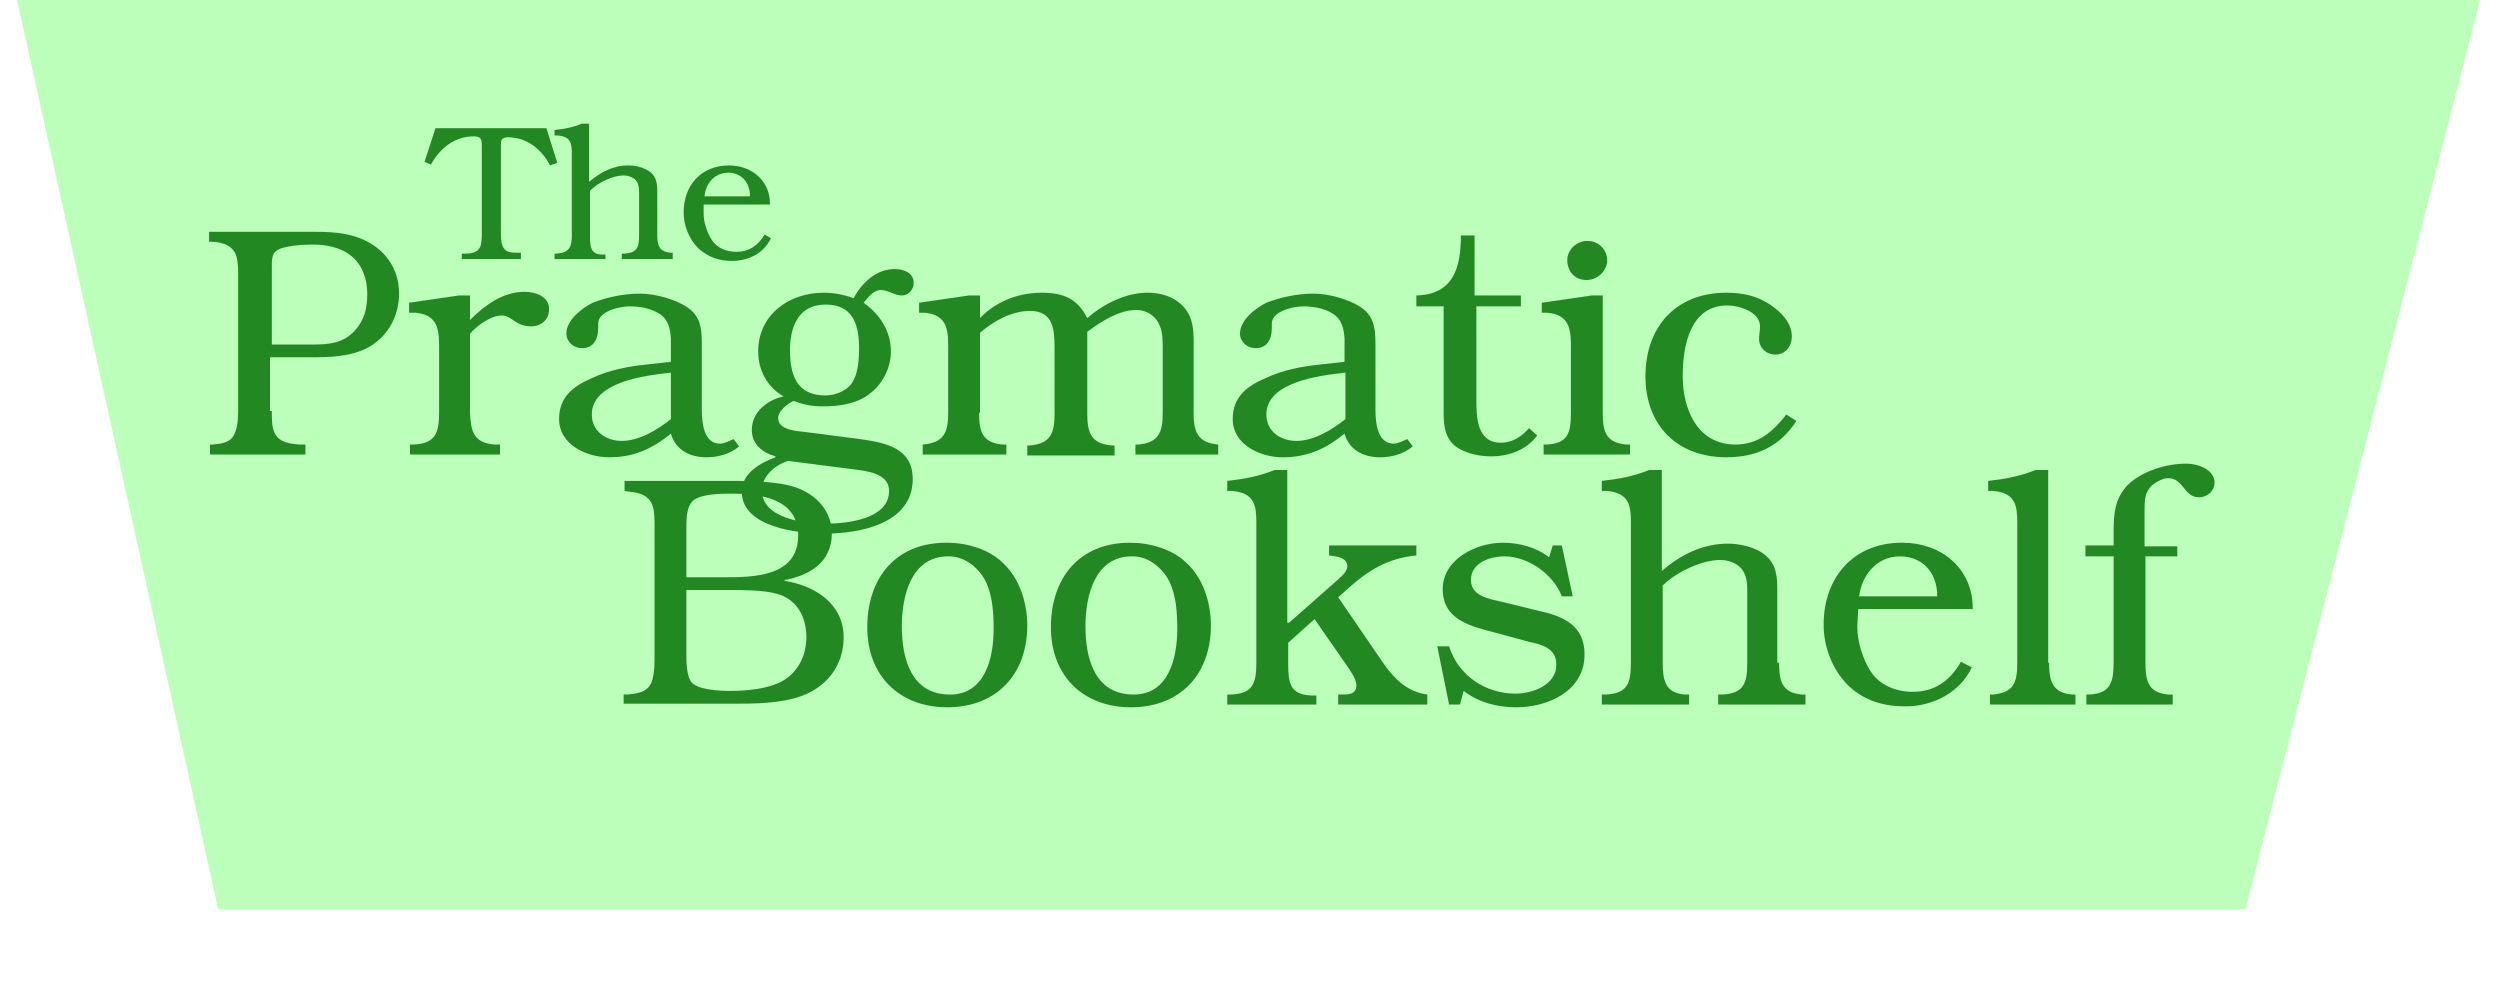
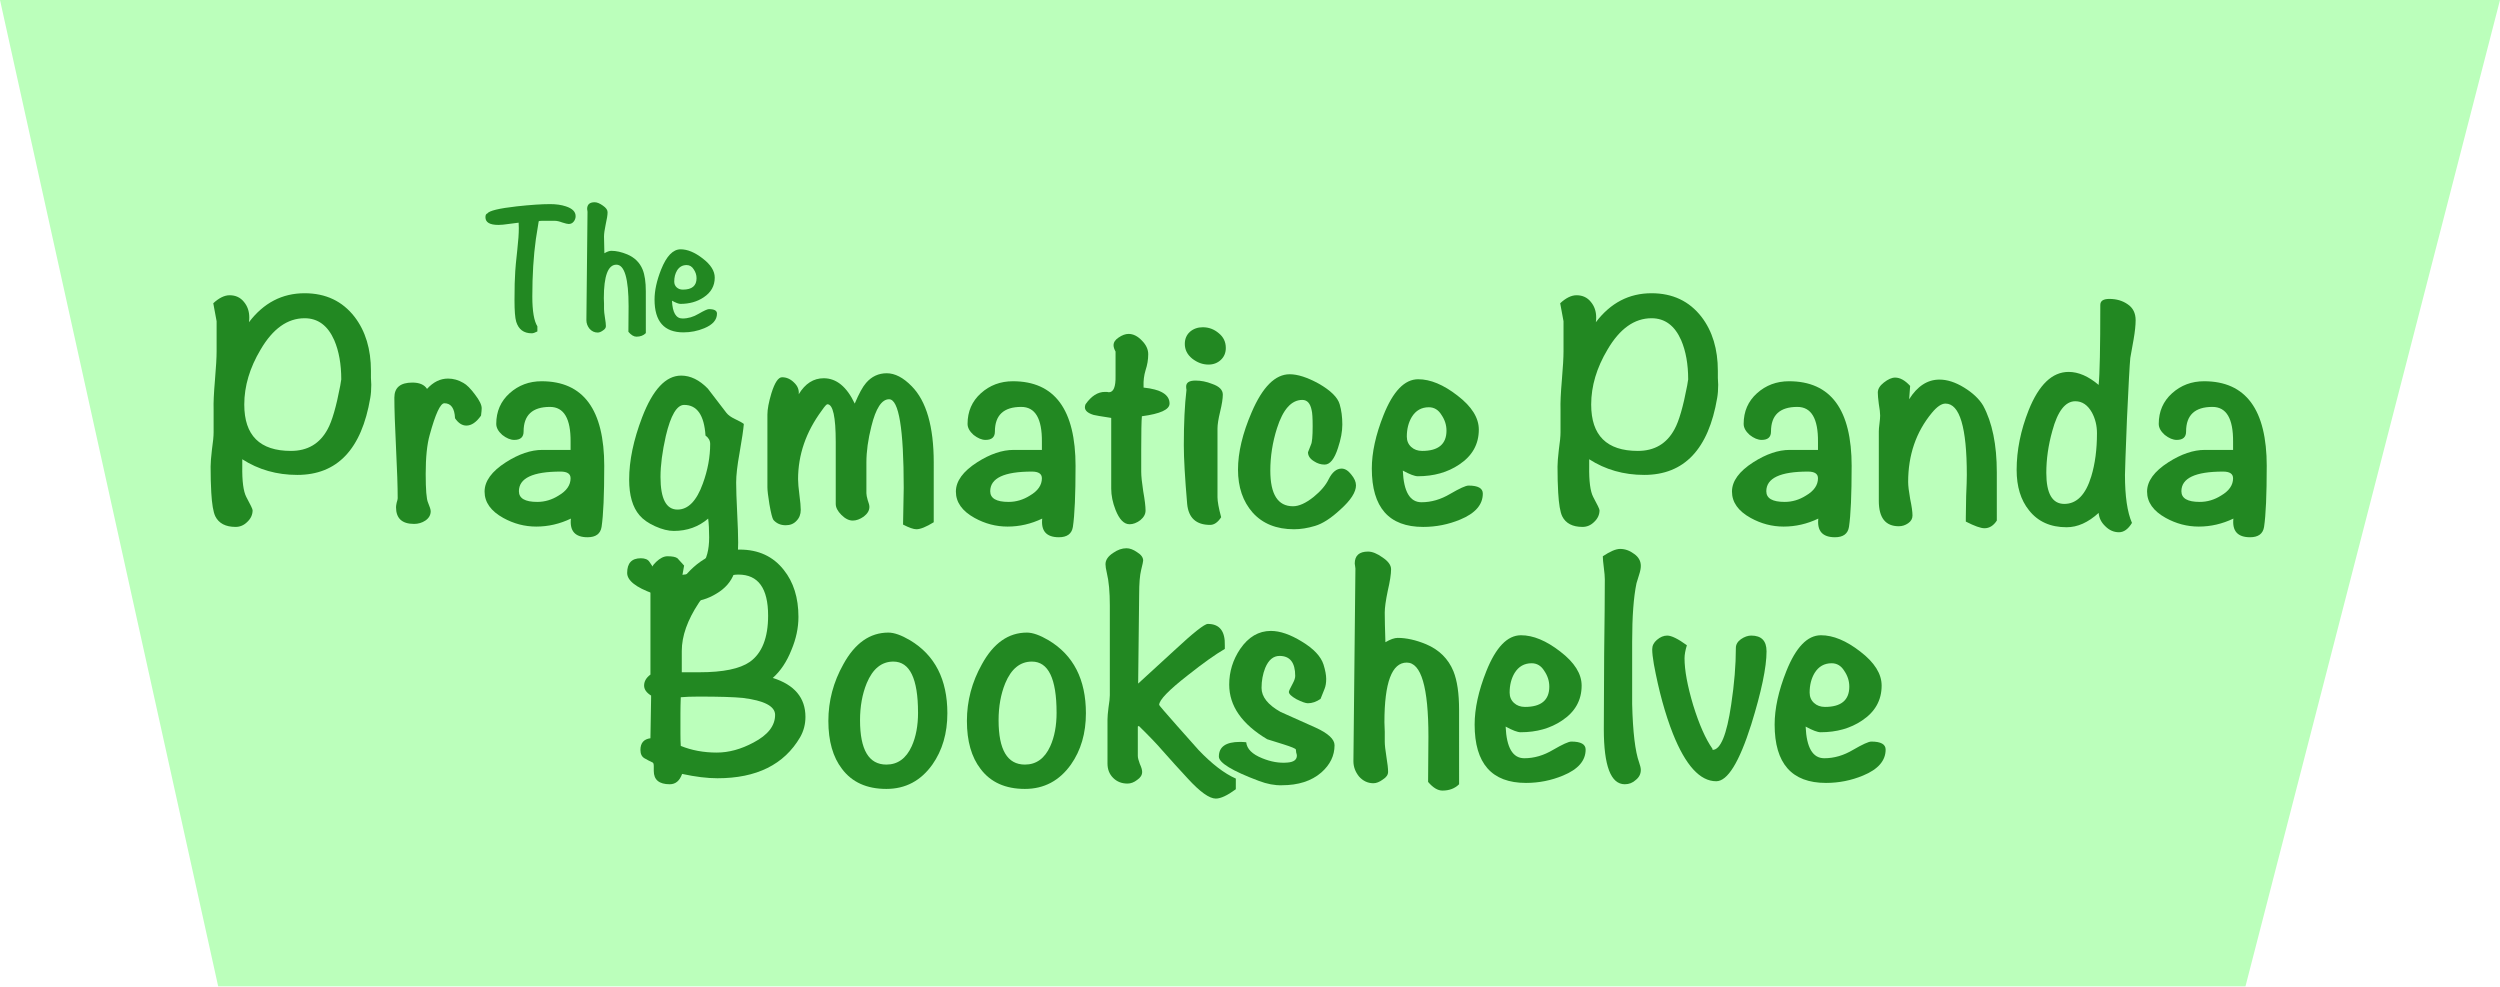
- <svg xmlns="http://www.w3.org/2000/svg" version="1.1" id="logo-svg" x="0px" y="0px" viewBox="0 8.5 275 108.5" width="200" preserveAspectRatio="xMinYMin meet" xml:space="preserve">
+ <svg xmlns="http://www.w3.org/2000/svg" id="logo-svg" width="200" height="78.909" preserveAspectRatio="xMinYMin meet" version="1.1" viewBox="0 8.5 275 78.909" xml:space="preserve">
  <style type="text/css">
   .logo_letters{fill:#282;}
   .trapezoid {fill:#bfb;}
  </style>
-   <g id="Trapezoid">
-     <polygon class="trapezoid" points="247,108.5 24,108.5 0,0 275,0" />
+   <g id="Trapezoid" transform="translate(0,8.5)">
+     <polygon class="trapezoid" points="0 0 275 0 247 108.5 24 108.5" />
  </g>
-   <g id="The">
-     <g>
-       <g>
-         <path class="logo_letters" d="M61.3,26.4l-0.8,0.3c-0.9-1.8-2.6-3.1-4.6-3.1c-0.8,0-0.8,0.4-0.8,0.9V34c0,0.5,0,1.2,0.2,1.6                                       c0.3,0.7,1,0.7,1.6,0.7h0.4V37h-6.5v-0.6l0.4,0c0.6,0,1.3-0.1,1.6-0.7c0.2-0.4,0.2-1.2,0.2-1.7v-9.4c0-0.7,0-1.1-0.9-1.1                                       c-2.1,0-3.7,1.3-4.7,3.1l-0.7-0.3l1.2-3.7h12.2L61.3,26.4z" />
-         <path class="logo_letters" d="M72.3,34.3c0,1.2,0.2,1.9,1.5,2H74V37h-5.6v-0.6h0.3c1.4-0.1,1.6-0.7,1.6-2v-4.5                                       c0-0.5,0-1.1-0.3-1.5c-0.3-0.4-0.9-0.6-1.4-0.6c-1.2,0-2.9,0.8-3.7,1.7v5c0,1.2,0.1,2,1.4,2h0.3V37h-5.6v-0.6h0.2                                       c1.4-0.1,1.7-0.7,1.7-2v-9c0-1.1-0.1-1.9-1.6-2l-0.3,0v-0.6c1-0.1,2.1-0.3,3-0.7h0.8v6.4c1.2-1,2.6-1.8,4.3-1.8                                       c0.8,0,1.7,0.2,2.4,0.7c0.8,0.6,0.8,1.5,0.8,2.4v0.1V34.3z" />
-         <path class="logo_letters" d="M77.4,30.9l0,1.1c0,1,0.4,2.1,0.9,2.9c0.6,0.9,1.6,1.3,2.7,1.3c1.4,0,2.4-0.7,3.1-1.9l0.7,0.4                                       c-0.8,1.7-2.5,2.5-4.3,2.5c-1.4,0-2.6-0.4-3.7-1.4c-1-1-1.6-2.5-1.6-3.9c0-3,1.9-5.2,5-5.2h0c2.5,0,4.5,1.7,4.5,4.2v0.1H77.4z                                       M82.5,30.1c0-1.6-1-2.6-2.4-2.6c-1.5,0-2.5,1.2-2.6,2.6H82.5z" />
-       </g>
+   <g fill="#282" stroke-width="1.375">
+     <g aria-label="The">
+       <path d="m63.319 32.273q0 0.351-0.227 0.619-0.206 0.247-0.536 0.247-0.186 0-0.701-0.165-0.495-0.186-0.825-0.186-0.887 0-1.423 0-0.309 0-0.351 0.062-0.021 0.041-0.062 0.392-0.083 0.516-0.247 1.547-0.392 2.805-0.392 6.332 0 2.393 0.557 3.279v0.557q-0.392 0.206-0.619 0.206-1.32 0-1.712-1.279-0.186-0.619-0.186-2.372 0-2.042 0.083-3.176 0.021-0.495 0.227-2.372 0.165-1.464 0.165-2.372l-0.021-0.598q-0.289 0.021-1.114 0.144-0.681 0.103-1.114 0.103-1.423 0-1.423-0.846 0-0.351 0.206-0.412 0.309-0.454 3.238-0.784 2.269-0.247 3.671-0.247 0.99 0 1.732 0.247 1.073 0.351 1.073 1.073z" />
+       <path d="m71.042 45.143q-0.392 0.392-1.031 0.392-0.433 0-0.887-0.536 0.021-1.815 0.021-2.805 0-4.579-1.341-4.579-1.382 0-1.382 3.692 0 0.206 0.021 0.598 0 0.392 0 0.598 0 0.309 0.103 0.949 0.103 0.619 0.103 0.928 0 0.268-0.33 0.474-0.309 0.227-0.578 0.227-0.516 0-0.887-0.412-0.351-0.433-0.351-0.949l0.124-11.921q0-0.062-0.021-0.165-0.021-0.103-0.021-0.144 0-0.743 0.825-0.743 0.392 0 0.907 0.371 0.516 0.351 0.516 0.722 0 0.454-0.206 1.341-0.186 0.887-0.186 1.341 0 0.578 0.041 1.836 0.454-0.268 0.763-0.268 0.804 0 1.753 0.392 1.217 0.516 1.691 1.671 0.351 0.866 0.351 2.393z" />
+       <path d="m78.868 42.998q0 1.031-1.403 1.609-1.093 0.454-2.289 0.454-3.176 0-3.176-3.609 0-1.485 0.722-3.3 0.887-2.228 2.145-2.228 1.134 0 2.434 1.011 1.32 1.011 1.32 2.104 0 1.361-1.217 2.166-1.073 0.722-2.558 0.722-0.289 0-0.928-0.351 0.083 1.959 1.155 1.959 0.907 0 1.774-0.516 0.887-0.516 1.134-0.516 0.887 0 0.887 0.495zm-2.248-3.898q0-0.516-0.309-0.969-0.289-0.474-0.784-0.474-0.681 0-1.052 0.598-0.309 0.516-0.309 1.217 0 0.392 0.268 0.639t0.681 0.247q1.506 0 1.506-1.258z" />
    </g>
-   </g>
-   <g id="Pragmatic">
-     <g>
-       <g>
-         <path class="logo_letters" d="M29.9,53.7c0,0.8,0,1.8,0.3,2.4c0.5,1.1,1.7,1.2,2.7,1.3l0.7,0v1.1H23.1v-1.1l0.3,0                                       c1-0.1,2-0.2,2.4-1.2c0.4-0.8,0.4-2,0.4-3V38.6c0-1.9-0.2-3.3-2.7-3.5l-0.5,0V34h11.8c2.1,0,4.2,0.2,6,1.3c2,1.2,3.1,3.2,3.1,5.5                                       c0,2.1-0.9,4.1-2.6,5.4c-1.8,1.4-4.4,1.6-6.6,1.6h-5V53.7z M34.3,46.4c1.8,0,3.4-0.1,4.7-1.5c1.1-1.2,1.4-2.5,1.4-4.1                                       c0-1.5-0.5-3.1-1.7-4.1c-1.2-1-2.8-1.3-4.3-1.3c-0.9,0-3.3,0.1-4,0.7c-0.5,0.3-0.5,1.1-0.5,1.7v8.6H34.3z" />
-         <path class="logo_letters" d="M51.7,53.9c0.1,2.1,0.4,3.3,2.7,3.5l0.6,0v1.1h-9.9v-1.1h0.4c2.4-0.1,2.8-1.3,2.8-3.5v-7.5                                       c0-2-0.4-3.3-2.6-3.5H45v-1.1l5.5-0.8h1.2v2.7c1.6-1.6,3.6-3.1,6-3.1c1.2,0,2.7,0.5,2.7,1.9c0,1.2-0.9,1.9-2,1.9                                       c-1.7,0-2.1-1.2-3.2-1.2c-1.2,0-2.7,1.1-3.5,2V53.9z" />
-         <path class="logo_letters" d="M81.3,57.6c-0.9,0.8-2.3,1.2-3.5,1.2h-0.1c-1.8,0-3.4-0.8-3.9-2.6c-2.1,1.7-4.1,2.6-6.8,2.6                                       c-2.5,0-5.5-1.4-5.5-4.2c0-2.4,1.5-3.6,3.6-4.5c1.9-0.9,4-1.3,6-1.5l2.7-0.3v-2.6c-0.1-1.1-0.3-2.1-1.3-2.7                                       c-0.9-0.6-2.2-0.8-3.2-0.8c-1.1,0-3.5,0.5-3.5,1.9v0.5c0,1.2-0.5,2.2-1.8,2.2c-0.9,0-1.7-0.7-1.7-1.6c0-1.5,1.7-2.8,2.9-3.4                                       c1.5-0.6,3.5-1,5.1-1h0.1c1.5,0,3.4,0.5,4.7,1.2c1.9,1,2.1,2.4,2.1,4.4v7.1c0,1.5,0.2,3.8,2,3.8c0.5,0,1-0.3,1.5-0.5L81.3,57.6z                                       M73.7,49.5c-2.7,0.3-8.6,1-8.6,4.6c0,1.8,1.5,2.9,3.3,2.9c1.9,0,3.9-1.2,5.4-2.4V49.5z" />
-         <path class="logo_letters" d="M94.6,56.8c2.7,0.4,5.8,0.9,5.8,4.4c0,4.9-5.8,6-9.7,6c-2.9,0-9.1-0.7-9.1-4.6                                       c0-2.1,2.1-3.2,3.7-3.8v-0.1c-1.4-0.4-2.6-1.3-2.6-2.9c0-2,1.7-3.3,3.5-3.7c-1.8-1-2.8-2.9-2.8-4.9v-0.2c0.1-4,3.5-6.3,7.2-6.3                                       c1.1,0,2.2,0.2,3.3,0.6c0.9-1.7,2.5-3.2,4.5-3.2c1,0,2.1,0.4,2.1,1.5c0,0.7-0.5,1.4-1.3,1.4c-0.8,0-1.5-0.6-2.3-0.6                                       s-1.4,0.8-1.9,1.4c1.8,1.3,3,3.1,3,5.4c0,1.7-0.9,3.5-2.2,4.5c-1.4,1.2-3.4,1.5-5.3,1.5c-1.2,0-2.2-0.2-3.2-0.6                                       c-0.7,0.3-1.7,1.1-1.7,1.9c0,1.3,2,1.4,2.8,1.5L94.6,56.8z M86.7,59.2c-1.4,0.4-2.9,1.7-2.9,3.2c0,3.2,4.8,3.7,7.1,3.7                                       c2.3,0,6.9-0.5,6.9-3.6c0-2-2.6-2.2-4.1-2.4L86.7,59.2z M86.9,47c0,2.7,0.7,5,3.9,5c1.2,0,2.6-0.6,3.1-1.7                                       c0.5-0.9,0.6-2.4,0.6-3.4c0-2.6-0.6-4.9-3.7-4.9C87.8,42,86.9,44.5,86.9,47z" />
-         <path class="logo_letters" d="M107.7,53.9c0,2,0.3,3.3,2.6,3.5h0.4v1.1h-9.2v-1.1c2.4-0.2,2.8-1.4,2.8-3.5v-7.5                                       c0-2-0.4-3.3-2.6-3.5h-0.6v-1.1l5.5-0.8h1.2v2.5c1.6-1.7,4-2.8,6.8-2.8c2.3,0,3.9,0.6,5,2.8c1.8-1.6,4.3-2.8,6.6-2.8h0.1                                       c1.5,0,3.1,0.5,4.1,1.8c0.8,1,0.9,2.3,0.9,3.5v7.9c0,1.9,0.3,3.3,2.7,3.5v1.1h-9.1v-1.1h0.3c2.3-0.2,2.7-1.4,2.7-3.5v-7.1                                       c0-0.8,0-1.7-0.3-2.4c-0.4-1.1-1.4-1.8-2.6-1.8c-1.9,0-3.8,1.2-5.4,2.4v9c0,2.1,0.4,3.3,2.7,3.5h0.3v1.1H113v-1.1h0.3                                       c2.3-0.2,2.7-1.4,2.7-3.5v-7.2c0-2-0.1-4.1-2.7-4.1c-2.1,0-4.1,1.2-5.5,2.4V53.9z" />
-         <path class="logo_letters" d="M155.4,57.6c-0.9,0.8-2.3,1.2-3.5,1.2h-0.1c-1.8,0-3.4-0.8-3.9-2.6c-2.1,1.7-4.1,2.6-6.8,2.6                                       c-2.5,0-5.5-1.4-5.5-4.2c0-2.4,1.5-3.6,3.6-4.5c1.9-0.9,4-1.3,6-1.5l2.7-0.3v-2.6c-0.1-1.1-0.3-2.1-1.3-2.7                                       c-0.9-0.6-2.2-0.8-3.2-0.8c-1.1,0-3.5,0.5-3.5,1.9v0.5c0,1.2-0.5,2.2-1.8,2.2c-0.9,0-1.7-0.7-1.7-1.6c0-1.5,1.7-2.8,2.9-3.4                                       c1.5-0.6,3.5-1,5.1-1h0.1c1.5,0,3.4,0.5,4.7,1.2c1.9,1,2.1,2.4,2.1,4.4v7.1c0,1.5,0.2,3.8,2,3.8c0.5,0,1-0.3,1.5-0.5L155.4,57.6z                                       M147.9,49.5c-2.7,0.3-8.6,1-8.6,4.6c0,1.8,1.5,2.9,3.3,2.9c1.9,0,3.9-1.2,5.4-2.4V49.5z" />
-         <path class="logo_letters" d="M167.5,42.2h-5.1v10.1c0,2,0,4.9,2.7,4.9c1.3,0,2.3-0.7,3.1-1.6l0.9,0.8c-1.2,1.6-3.1,2.3-5.1,2.3                                       c-1.2,0-2.6-0.3-3.6-0.9c-1.4-0.9-1.6-2.3-1.6-3.9V42.2h-3v-1.2c4.1-0.1,4.9-3.1,4.9-6.6h1.5v6.6h5.1V42.2z" />
-         <path class="logo_letters" d="M176.3,53.9c0,2,0.3,3.3,2.6,3.5h0.4v1.1h-9.5v-1.1h0.3c2.4-0.1,2.7-1.3,2.7-3.5v-7.5                                       c0-2-0.4-3.3-2.6-3.5h-0.6v-1.1l5.5-0.8h1.2V53.9z M174.5,39.3c-1.3,0-2.1-1-2.1-2.2c0-1.1,1-2.1,2.2-2.1c1.3,0,2.2,1,2.2,2.2                                       C176.7,38.4,175.7,39.3,174.5,39.3z" />
-         <path class="logo_letters" d="M197.6,54.8c-1.8,2.8-4.4,4-7.7,4c-5.4,0-8.9-3.5-8.9-8.9c0-5.4,3.3-9.2,8.9-9.2                                       c1.7,0,3.3,0.3,4.8,1.3c1.2,0.8,2.4,2,2.4,3.5c0,1.1-0.7,2-1.8,2c-1,0-1.8-0.7-1.8-1.7c0-0.5,0.1-0.9,0.1-1.4                                       c0-1.6-2.3-2.3-3.6-2.3c-4.1,0-4.9,4.5-4.9,7.7v0.1c0,3.6,1.6,7.5,5.8,7.5c2.5,0,4.1-1.4,5.6-3.3L197.6,54.8z" />
-       </g>
+     <g aria-label="Pragmatice Panda">
+       <path d="m40.84 50.84q0 0.807-0.11 1.43-1.43 8.47-8.03 8.47-3.373 0-6.05-1.723v0.77q-0.037 2.457 0.44 3.373 0.697 1.283 0.697 1.467 0 0.733-0.587 1.283-0.55 0.55-1.283 0.55-1.65 0-2.237-1.173-0.33-0.697-0.44-2.603-0.073-1.247-0.073-2.86 0-0.623 0.147-1.87 0.183-1.247 0.183-1.907v-2.493q-0.037-1.1 0.147-3.227 0.183-2.163 0.183-3.19v-3.3q0-0.073-0.367-1.98 0.953-0.88 1.797-0.88 0.99 0 1.577 0.733 0.587 0.697 0.587 1.723 0 0.257-0.037 0.513 2.42-3.19 6.123-3.19 3.483 0 5.5 2.603 1.797 2.347 1.797 5.94 0 0.257 0 0.77 0.037 0.513 0.037 0.77zm-3.3-0.587q0-2.53-0.77-4.327-1.063-2.42-3.263-2.42-2.823 0-4.84 3.447-1.797 3.007-1.797 6.05 0 5.097 5.133 5.097 2.75 0 4.033-2.383 0.733-1.32 1.393-4.803 0.11-0.697 0.11-0.66z" />
+       <path d="m52.986 53.407q0 0.257-0.073 0.807-0.77 1.1-1.613 1.1-0.697 0-1.247-0.807-0.073-1.65-1.173-1.65-0.66 0-1.613 3.483-0.44 1.54-0.44 4.29 0 2.603 0.257 3.153 0.293 0.697 0.293 0.953 0 0.623-0.587 1.027-0.55 0.367-1.247 0.367-1.98 0-1.98-1.833 0-0.183 0.073-0.513 0.11-0.33 0.11-0.477 0-1.87-0.183-5.537-0.183-3.703-0.183-5.537 0-1.65 1.98-1.65 1.173 0 1.613 0.697 1.027-1.137 2.31-1.137 0.88 0 1.687 0.477 0.55 0.293 1.283 1.283 0.733 0.953 0.733 1.503z" />
+       <path d="m66.466 59.787q0 4.73-0.293 6.673-0.183 1.137-1.54 1.137-2.053 0-1.833-2.053-1.833 0.88-3.813 0.88-1.907 0-3.63-0.953-2.053-1.137-2.053-2.897 0-1.723 2.347-3.227 2.127-1.357 3.997-1.357h3.117v-0.88q0.037-3.85-2.273-3.85-2.897 0-2.897 2.713 0 0.917-1.027 0.917-0.623 0-1.32-0.55-0.66-0.587-0.66-1.21 0-2.053 1.467-3.373 1.467-1.32 3.52-1.32 6.893 0 6.893 9.35zm-3.703 1.32q0-0.733-1.1-0.733-4.583 0-4.583 2.163 0 1.173 2.017 1.173 1.247 0 2.347-0.697 1.32-0.77 1.32-1.907z" />
+       <path d="m81.822 55.13q-0.073 0.917-0.477 3.227-0.367 2.017-0.367 3.227 0 1.1 0.11 3.3 0.11 2.2 0.11 3.3 0 2.273-0.44 3.373-0.513 1.393-1.943 2.237-1.43 0.88-2.97 0.88-1.613 0-3.997-0.88-2.86-1.027-2.86-2.273 0-1.613 1.503-1.613 0.697 0 0.953 0.403 0.477 0.733 0.623 0.88 0.183 0.147 1.21 0.33 1.027 0.22 1.43 0.22 3.3 0 3.3-4.143 0-1.21-0.11-2.053-1.577 1.357-3.777 1.357-0.917 0-2.053-0.513-1.137-0.513-1.723-1.21-1.137-1.32-1.137-3.923 0-3.117 1.43-6.857 1.76-4.583 4.29-4.583 1.54 0 2.933 1.43 1.027 1.357 2.053 2.677 0.293 0.367 0.917 0.66 0.77 0.367 0.99 0.55zm-3.703 2.2q0-0.55-0.513-0.917-0.22-3.373-2.347-3.373-1.21 0-2.017 3.41-0.587 2.603-0.587 4.51 0 3.593 1.87 3.593 1.76 0 2.787-2.86 0.807-2.2 0.807-4.363z" />
+       <path d="m102.71 65.947q-1.247 0.77-1.907 0.77-0.477 0-1.467-0.513 0-0.587 0.037-2.017 0.037-1.283 0.037-2.017 0-9.753-1.613-9.753-1.21 0-1.943 2.97-0.55 2.163-0.55 3.997v3.373q0 0.257 0.147 0.77 0.183 0.477 0.183 0.733 0 0.587-0.623 1.063-0.623 0.44-1.21 0.44-0.623 0-1.247-0.623-0.623-0.623-0.623-1.21v-6.82q0-4.143-0.917-4.143-0.147 0-0.623 0.697-2.603 3.52-2.603 7.553 0 0.587 0.147 1.723 0.147 1.1 0.147 1.65 0 0.733-0.477 1.21-0.44 0.477-1.173 0.477-0.843 0-1.357-0.587-0.183-0.257-0.44-1.723-0.22-1.357-0.22-1.87v-7.993q0-0.88 0.44-2.347 0.55-1.76 1.173-1.76 0.733 0 1.32 0.587 0.587 0.55 0.513 1.283 1.063-1.76 2.75-1.76 2.09 0 3.41 2.787 0.697-1.65 1.247-2.273 0.917-1.063 2.273-1.063 1.357 0 2.75 1.43 2.42 2.457 2.42 8.397z" />
+       <path d="m118.31 59.787q0 4.73-0.293 6.673-0.183 1.137-1.54 1.137-2.053 0-1.833-2.053-1.833 0.88-3.813 0.88-1.907 0-3.63-0.953-2.053-1.137-2.053-2.897 0-1.723 2.347-3.227 2.127-1.357 3.997-1.357h3.117v-0.88q0.037-3.85-2.273-3.85-2.897 0-2.897 2.713 0 0.917-1.027 0.917-0.623 0-1.32-0.55-0.66-0.587-0.66-1.21 0-2.053 1.467-3.373 1.467-1.32 3.52-1.32 6.893 0 6.893 9.35zm-3.703 1.32q0-0.733-1.1-0.733-4.583 0-4.583 2.163 0 1.173 2.017 1.173 1.247 0 2.347-0.697 1.32-0.77 1.32-1.907z" />
+       <path d="m128.65 52.894q0 0.99-3.043 1.393-0.073 0.807-0.073 3.667v2.42q0 0.733 0.22 2.163 0.257 1.43 0.257 2.127 0 0.587-0.587 1.063-0.587 0.44-1.173 0.44-0.917 0-1.54-1.577-0.477-1.21-0.477-2.347v-7.773q-1.687-0.257-1.943-0.33-0.953-0.293-0.953-0.843 0-0.147 0.073-0.33 0.953-1.357 2.127-1.357 0.073 0 0.22 0 0.147 0.037 0.22 0.037 0.77 0 0.733-1.797v-2.677q-0.22-0.403-0.22-0.697 0-0.477 0.55-0.843 0.587-0.403 1.1-0.403 0.77 0 1.467 0.733 0.697 0.697 0.697 1.503 0 0.88-0.293 1.76-0.257 0.843-0.22 1.76v0.147q2.86 0.293 2.86 1.76z" />
+       <path d="m134.84 46.77q0 0.807-0.55 1.32-0.55 0.513-1.357 0.513-0.953 0-1.797-0.66-0.807-0.66-0.807-1.613 0-0.807 0.55-1.32 0.587-0.513 1.43-0.513 0.99 0 1.76 0.66 0.77 0.623 0.77 1.613zm-0.33 5.133q0 0.66-0.293 1.87-0.293 1.21-0.293 1.87v7.553q0 0.697 0.403 2.2-0.55 0.843-1.21 0.843-2.31 0-2.53-2.31-0.367-4.29-0.367-6.453 0-3.63 0.293-6.087-0.037-0.183-0.037-0.367 0-0.66 1.027-0.66 0.917 0 1.833 0.367 1.173 0.403 1.173 1.173z" />
+       <path d="m149.16 61.877q0 1.137-1.723 2.677-1.54 1.43-2.787 1.797-1.21 0.367-2.31 0.367-2.897 0-4.547-1.833-1.613-1.833-1.613-4.73 0-2.823 1.503-6.307 1.797-4.18 4.18-4.18 1.32 0 3.19 1.027 1.98 1.137 2.31 2.273 0.293 0.99 0.293 2.237 0 1.137-0.477 2.567-0.587 1.833-1.467 1.833-0.623 0-1.173-0.367-0.66-0.403-0.66-0.99 0-0.037 0.33-0.843 0.183-0.367 0.183-2.017 0-1.357-0.11-1.76-0.22-1.137-1.027-1.137-1.797 0-2.787 3.117-0.733 2.31-0.733 4.657 0 3.923 2.493 3.923 0.99 0 2.273-1.027 1.173-0.953 1.65-1.943 0.587-1.173 1.43-1.173 0.55 0 1.063 0.66 0.513 0.623 0.513 1.173z" />
+       <path d="m163.11 62.794q0 1.833-2.493 2.86-1.943 0.807-4.07 0.807-5.647 0-5.647-6.417 0-2.64 1.283-5.867 1.577-3.96 3.813-3.96 2.017 0 4.327 1.797 2.347 1.797 2.347 3.74 0 2.42-2.163 3.85-1.907 1.283-4.547 1.283-0.513 0-1.65-0.623 0.147 3.483 2.053 3.483 1.613 0 3.153-0.917 1.577-0.917 2.017-0.917 1.577 0 1.577 0.88zm-3.997-6.93q0-0.917-0.55-1.723-0.513-0.843-1.393-0.843-1.21 0-1.87 1.063-0.55 0.917-0.55 2.163 0 0.697 0.477 1.137 0.477 0.44 1.21 0.44 2.677 0 2.677-2.237z" />
+       <path d="m189 50.84q0 0.807-0.11 1.43-1.43 8.47-8.03 8.47-3.373 0-6.05-1.723v0.77q-0.037 2.457 0.44 3.373 0.697 1.283 0.697 1.467 0 0.733-0.587 1.283-0.55 0.55-1.283 0.55-1.65 0-2.237-1.173-0.33-0.697-0.44-2.603-0.073-1.247-0.073-2.86 0-0.623 0.147-1.87 0.183-1.247 0.183-1.907v-2.493q-0.037-1.1 0.147-3.227 0.183-2.163 0.183-3.19v-3.3q0-0.073-0.367-1.98 0.953-0.88 1.797-0.88 0.99 0 1.577 0.733 0.587 0.697 0.587 1.723 0 0.257-0.037 0.513 2.42-3.19 6.123-3.19 3.483 0 5.5 2.603 1.797 2.347 1.797 5.94 0 0.257 0 0.77 0.037 0.513 0.037 0.77zm-3.3-0.587q0-2.53-0.77-4.327-1.063-2.42-3.263-2.42-2.823 0-4.84 3.447-1.797 3.007-1.797 6.05 0 5.097 5.133 5.097 2.75 0 4.033-2.383 0.733-1.32 1.393-4.803 0.11-0.697 0.11-0.66z" />
+       <path d="m203.68 59.787q0 4.73-0.293 6.673-0.183 1.137-1.54 1.137-2.053 0-1.833-2.053-1.833 0.88-3.813 0.88-1.907 0-3.63-0.953-2.053-1.137-2.053-2.897 0-1.723 2.347-3.227 2.127-1.357 3.997-1.357h3.117v-0.88q0.037-3.85-2.273-3.85-2.897 0-2.897 2.713 0 0.917-1.027 0.917-0.623 0-1.32-0.55-0.66-0.587-0.66-1.21 0-2.053 1.467-3.373 1.467-1.32 3.52-1.32 6.893 0 6.893 9.35zm-3.703 1.32q0-0.733-1.1-0.733-4.583 0-4.583 2.163 0 1.173 2.017 1.173 1.247 0 2.347-0.697 1.32-0.77 1.32-1.907z" />
+       <path d="m219.65 65.764q-0.55 0.843-1.357 0.843-0.623 0-2.053-0.733v-0.44q0-0.807 0.037-2.383 0.073-1.577 0.073-2.31 0-7.847-2.347-7.847-0.66 0-1.503 1.027-2.603 3.153-2.603 7.59 0 0.623 0.22 1.87 0.257 1.21 0.257 1.833 0 0.513-0.477 0.843-0.477 0.33-1.027 0.33-2.2 0-2.2-2.787v-7.663q0-0.293 0.073-0.843 0.073-0.587 0.073-0.88 0-0.44-0.147-1.283-0.11-0.843-0.11-1.247 0-0.587 0.66-1.1 0.697-0.55 1.247-0.55 0.807 0 1.65 0.917l-0.11 1.467q1.357-2.163 3.337-2.163 1.283 0 2.713 0.88 1.43 0.88 2.09 1.98 1.503 2.787 1.503 7.333z" />
+       <path d="m234.92 43.727q0 0.807-0.22 2.09-0.293 1.723-0.367 2.053-0.11 1.137-0.367 6.71-0.22 5.573-0.22 6.16 0 3.52 0.77 5.28-0.623 1.027-1.43 1.027-0.843 0-1.503-0.66-0.66-0.623-0.733-1.467-1.723 1.577-3.52 1.577-2.677 0-4.143-1.87-1.357-1.687-1.357-4.437 0-3.227 1.32-6.563 1.687-4.217 4.4-4.217 1.613 0 3.3 1.43 0.183-1.723 0.183-8.8 0-0.66 0.99-0.66 1.173 0 2.017 0.587 0.88 0.587 0.88 1.76zm-4.253 12.43q0-1.247-0.55-2.273-0.697-1.247-1.833-1.247-1.65 0-2.53 3.263-0.66 2.347-0.66 4.62 0 3.41 1.98 3.41 2.053 0 2.97-3.043 0.623-2.053 0.623-4.73z" />
+       <path d="m249.34 59.787q0 4.73-0.293 6.673-0.183 1.137-1.54 1.137-2.053 0-1.833-2.053-1.833 0.88-3.813 0.88-1.907 0-3.63-0.953-2.053-1.137-2.053-2.897 0-1.723 2.347-3.227 2.127-1.357 3.997-1.357h3.117v-0.88q0.037-3.85-2.273-3.85-2.897 0-2.897 2.713 0 0.917-1.027 0.917-0.623 0-1.32-0.55-0.66-0.587-0.66-1.21 0-2.053 1.467-3.373 1.467-1.32 3.52-1.32 6.893 0 6.893 9.35zm-3.703 1.32q0-0.733-1.1-0.733-4.583 0-4.583 2.163 0 1.173 2.017 1.173 1.247 0 2.347-0.697 1.32-0.77 1.32-1.907z" />
    </g>
-   </g>
-   <g id="Bookshelf">
-     <g>
-       <g>
-         <path class="logo_letters" d="M68.6,86v-1.1l0.4,0c1-0.1,2.1-0.2,2.6-1.2c0.3-0.6,0.4-1.7,0.4-2.6V66.1c0-1.9-0.2-3.3-2.7-3.5                                       l-0.6-0.1v-1.1H81c1.9,0,4.7,0.1,6.5,0.7c2.3,0.8,4,2.6,4,5.1c0,3.1-2.4,4.6-5.2,5.1v0.1c3.3,0.5,6.5,2.5,6.5,6.2                                       c0,2.7-1.4,4.9-3.8,6.1c-2.2,1.1-5.2,1.2-7.6,1.2H68.6z M79.5,72c3.3,0,8.3,0,8.3-4.6c0-4.1-4.2-4.6-7.4-4.6c-1,0-3.3,0-4.2,0.8                                       c-0.6,0.6-0.7,1.7-0.7,2.6V72H79.5z M75.5,80.3c0,1,0,2.6,0.6,3.3c0.8,0.8,3.1,0.9,4.2,0.9c1.8,0,4.2-0.2,5.8-1.1                                       c1.7-1,2.6-2.8,2.6-4.8c0-2.2-1-4.2-3.3-4.8c-1.5-0.4-3.6-0.4-5.3-0.4h-4.6V80.3z" />
-         <path class="logo_letters" d="M110.4,70.5c1.8,1.7,2.6,4.4,2.6,6.8c0,5.4-3.4,9-8.8,9c-5.3,0-8.8-3.5-8.8-8.8                                       c0-5.4,3.1-9.3,8.7-9.3C106.4,68.2,108.8,68.9,110.4,70.5z M104.3,69.7c-4.1,0-5.1,4.4-5.1,7.7c0,3.5,1,7.5,5.3,7.5                                       c3.9,0,4.8-4.1,4.8-7.2c0-1.7-0.1-3.7-0.9-5.3c-0.8-1.5-2.3-2.7-4-2.7H104.3z" />
-         <path class="logo_letters" d="M130.6,70.5c1.8,1.7,2.6,4.4,2.6,6.8c0,5.4-3.4,9-8.8,9c-5.3,0-8.8-3.5-8.8-8.8                                       c0-5.4,3.1-9.3,8.7-9.3C126.5,68.2,129,68.9,130.6,70.5z M124.5,69.7c-4.1,0-5.1,4.4-5.1,7.7c0,3.5,1,7.5,5.3,7.5                                       c3.9,0,4.8-4.1,4.8-7.2c0-1.7-0.1-3.7-0.9-5.3c-0.8-1.5-2.3-2.7-4-2.7H124.5z" />
-         <path class="logo_letters" d="M141.8,77l5.1-4.5c0.4-0.4,1.3-1,1.3-1.7c0-1-1.2-1.1-2-1.2v-1.1h9.6v1.1c-3.2,0.3-5.4,1.7-7.7,3.8                                       l-0.9,0.8l5,7.3c1.2,1.7,2.6,3.1,4.8,3.4V86h-9.8v-1.1h0.4c0.7,0,1.6,0,1.6-1c0-0.8-0.8-1.8-1.2-2.4l-3.4-4.9l-2.9,2.6v2.3                                       c0,2.1,0.2,3.4,2.5,3.5h0.6V86h-9.8v-1.1h0.4c2.4-0.1,2.8-1.2,2.8-3.5V66c0-1.9-0.2-3.3-2.7-3.5l-0.5,0v-1.1                                       c1.8-0.2,3.5-0.5,5.2-1.2h1.4V77z" />
-         <path class="logo_letters" d="M173,74.1h-1.2c-0.9-2.4-3.7-4.4-6.3-4.4c-1.6,0-3.7,0.7-3.7,2.6c0,1.8,2.1,2.1,3.4,2.4l4.1,1                                       c2.7,0.6,5,1.6,5,4.8c0,4-4,5.8-7.5,5.8c-2.1,0-4.1-0.5-5.8-1.8l-0.4,1.5h-1.2l-1.3-6.4h1.3c1,3.2,4,5.2,7.3,5.2                                       c1.8,0,4.5-0.9,4.5-3.2c0-1.8-1.6-2.2-3-2.5l-3.7-1c-2.7-0.7-5.8-1.4-5.8-4.8c0-3.3,3.7-5.1,6.6-5.1c1.8,0,3.7,0.5,5.1,1.6                                       l0.4-1.3h1L173,74.1z" />
-         <path class="logo_letters" d="M195.7,81.4c0,2,0.3,3.3,2.5,3.5h0.4V86H189v-1.1h0.4c2.4-0.1,2.8-1.2,2.8-3.5v-7.7                                       c0-0.9,0-1.8-0.6-2.6c-0.6-0.7-1.5-1-2.4-1c-2.1,0-4.9,1.4-6.3,2.8v8.5c0,2,0.3,3.3,2.4,3.5h0.5V86h-9.6v-1.1h0.4                                       c2.4-0.1,2.8-1.2,2.8-3.5V66c0-1.9-0.2-3.3-2.7-3.5l-0.5,0v-1.1c1.8-0.2,3.5-0.5,5.2-1.2h1.4v11.1c2.1-1.8,4.5-3,7.3-3                                       c1.3,0,3,0.4,4,1.2c1.4,1.1,1.4,2.6,1.4,4.1v0.3V81.4z" />
-         <path class="logo_letters" d="M204.4,75.6l-0.1,1.8c0,1.7,0.6,3.6,1.5,5c1,1.5,2.8,2.2,4.6,2.2c2.4,0,4.1-1.2,5.3-3.3l1.2,0.6                                       c-1.3,2.8-4.3,4.3-7.3,4.3c-2.4,0-4.5-0.6-6.3-2.3c-1.8-1.8-2.7-4.3-2.7-6.7c0-5.2,3.3-9,8.6-9h0.1c4.2,0,7.7,2.8,7.7,7.2v0.1                                       H204.4z M213.1,74.1c0-2.7-1.7-4.4-4.1-4.4c-2.6,0-4.2,2.1-4.5,4.4H213.1z" />
-         <path class="logo_letters" d="M225.4,81.4c0,1.9,0.3,3.3,2.5,3.5l0.4,0V86h-9.4v-1.1h0.3c2.3-0.2,2.7-1.3,2.7-3.5V66                                       c0-1.9-0.2-3.3-2.7-3.5l-0.5,0v-1.1c1.8-0.2,3.5-0.5,5.2-1.2h1.4V81.4z" />
-         <path class="logo_letters" d="M239.6,69.7H236v11.7c0,2,0.3,3.3,2.5,3.5l0.5,0V86h-9.5v-1.1h0.3c2.3-0.1,2.7-1.3,2.7-3.5V69.7                                       h-3.1v-1.2h3.1v-1.5c0-1.9,0.1-3.6,1.5-5.1c1.6-1.6,4.3-2.4,6.5-2.4c1.2,0,3.1,0.6,3.1,2.1c0,0.9-0.8,1.6-1.7,1.6                                       c-1.7,0-1.7-2.1-3.4-2.1c-0.6,0-1.3,0.4-1.8,0.8c-0.8,0.8-0.8,1.7-0.8,2.8v3.9h3.6V69.7z" />
-       </g>
+     <g aria-label="Bookshelve">
+       <path d="m88.599 87.361q0 1.21-0.587 2.237-2.64 4.51-9.093 4.51-1.687 0-3.887-0.477-0.403 1.137-1.357 1.137-1.76 0-1.76-1.467 0-0.073 0-0.257 0-0.183 0-0.257 0-0.33-0.11-0.403-0.477-0.22-0.917-0.477-0.44-0.257-0.44-0.917 0-1.137 1.1-1.283v-0.073q0-0.697 0.037-2.163 0.037-1.357 0.037-2.2v-0.257q-0.77-0.477-0.77-1.1 0-0.697 0.697-1.21v-11.22q0-0.587 0.623-1.173 0.66-0.623 1.247-0.623 0.807 0 1.1 0.22 0.367 0.403 0.733 0.807l-0.293 1.65q2.53-3.41 6.417-3.41 3.08 0 4.84 2.237 1.613 2.017 1.613 5.17 0 1.797-0.77 3.63-0.77 1.943-2.053 3.08 3.593 1.137 3.593 4.29zm-4.107-11.147q0-4.51-3.263-4.51-2.347 0-4.363 3.117-1.87 2.823-1.87 5.28v2.347h1.98q3.85 0 5.5-1.137 2.017-1.43 2.017-5.097zm0.77 10.927q0-1.43-3.557-1.87-1.467-0.147-4.84-0.147-1.21 0-1.98 0.073-0.037 0.953-0.037 1.76v2.273q0 0.77 0.037 1.32 1.797 0.733 3.96 0.733 1.98 0 4.033-1.1 2.383-1.247 2.383-3.043z" />
+       <path d="m104.21 86.957q0 3.3-1.65 5.647-1.907 2.677-5.06 2.677-3.227 0-4.877-2.2-1.503-1.943-1.503-5.28 0-3.3 1.65-6.233 1.907-3.483 4.95-3.483 0.953 0 2.383 0.843 4.107 2.457 4.107 8.03zm-3.227-0.073q0-5.61-2.713-5.61-1.943 0-2.933 2.383-0.733 1.797-0.733 4.07 0 4.877 2.897 4.877 1.87 0 2.787-2.017 0.697-1.54 0.697-3.703z" />
+       <path d="m119.45 86.957q0 3.3-1.65 5.647-1.907 2.677-5.06 2.677-3.227 0-4.877-2.2-1.503-1.943-1.503-5.28 0-3.3 1.65-6.233 1.907-3.483 4.95-3.483 0.953 0 2.383 0.843 4.107 2.457 4.107 8.03zm-3.227-0.073q0-5.61-2.713-5.61-1.943 0-2.933 2.383-0.733 1.797-0.733 4.07 0 4.877 2.897 4.877 1.87 0 2.787-2.017 0.697-1.54 0.697-3.703z" />
+       <path d="m135.94 95.317q-1.393 1.027-2.2 1.027-1.063 0-3.08-2.2-1.43-1.54-2.823-3.117-0.807-0.953-2.567-2.677l-0.11 0.073v3.227q0 0.293 0.22 0.88 0.257 0.55 0.257 0.88 0 0.513-0.55 0.88-0.513 0.403-1.063 0.403-0.953 0-1.577-0.623-0.623-0.623-0.623-1.577v-4.84q0-0.44 0.11-1.32 0.147-0.917 0.147-1.357v-9.863q0-2.237-0.33-3.593-0.147-0.623-0.147-0.953 0-0.697 0.843-1.247 0.733-0.513 1.467-0.513 0.55 0 1.173 0.44 0.66 0.403 0.66 0.917 0 0.147-0.22 1.027t-0.22 2.713q0 0.587-0.11 9.79 0.147-0.147 3.96-3.63 3.153-2.933 3.703-2.933 1.943 0 1.87 2.383v0.367q-1.577 0.917-4.07 2.897-3.153 2.457-3.153 3.263 0 0.073 1.98 2.31 1.87 2.127 2.347 2.64 2.2 2.31 4.107 3.153z" />
+       <path d="m146.8 90.477q0 1.723-1.467 3.007-1.613 1.393-4.327 1.393-1.173 0.037-2.53-0.477-4.4-1.65-4.4-2.677 0-1.613 2.31-1.613 0.33 0 0.697 0.037 0.11 1.1 1.76 1.76 1.43 0.587 2.75 0.477 1.063-0.073 1.063-0.77 0-0.11-0.073-0.33-0.037-0.22-0.037-0.33 0-0.147-1.393-0.587-1.577-0.477-1.76-0.55-4.18-2.493-4.18-6.013 0-2.127 1.21-3.923 1.357-1.98 3.373-1.98 1.503 0 3.41 1.173 1.943 1.173 2.383 2.53 0.293 0.953 0.293 1.577 0 0.66-0.183 1.1-0.22 0.55-0.44 1.1-0.697 0.477-1.393 0.477-0.367 0-1.247-0.44-0.843-0.477-0.843-0.807 0-0.147 0.44-0.953 0.257-0.477 0.257-0.807 0-2.2-1.723-2.2-1.027 0-1.577 1.32-0.403 1.027-0.403 2.2 0 1.467 2.09 2.64 1.907 0.843 3.85 1.723 2.09 0.953 2.09 1.943z" />
+       <path d="m160.5 94.767q-0.697 0.697-1.833 0.697-0.77 0-1.577-0.953 0.037-3.227 0.037-4.987 0-8.14-2.383-8.14-2.457 0-2.457 6.563 0 0.367 0.037 1.063 0 0.697 0 1.063 0 0.55 0.183 1.687 0.183 1.1 0.183 1.65 0 0.477-0.587 0.843-0.55 0.403-1.027 0.403-0.917 0-1.577-0.733-0.623-0.77-0.623-1.687l0.22-21.193q0-0.11-0.037-0.293-0.037-0.183-0.037-0.257 0-1.32 1.467-1.32 0.697 0 1.613 0.66 0.917 0.623 0.917 1.283 0 0.807-0.367 2.383-0.33 1.577-0.33 2.383 0 1.027 0.073 3.263 0.807-0.477 1.357-0.477 1.43 0 3.117 0.697 2.163 0.917 3.007 2.97 0.623 1.54 0.623 4.253z" />
+       <path d="m174.42 90.954q0 1.833-2.493 2.86-1.943 0.807-4.07 0.807-5.647 0-5.647-6.417 0-2.64 1.283-5.867 1.577-3.96 3.813-3.96 2.017 0 4.327 1.797 2.347 1.797 2.347 3.74 0 2.42-2.163 3.85-1.907 1.283-4.547 1.283-0.513 0-1.65-0.623 0.147 3.483 2.053 3.483 1.613 0 3.153-0.917 1.577-0.917 2.017-0.917 1.577 0 1.577 0.88zm-3.997-6.93q0-0.917-0.55-1.723-0.513-0.843-1.393-0.843-1.21 0-1.87 1.063-0.55 0.917-0.55 2.163 0 0.697 0.477 1.137 0.477 0.44 1.21 0.44 2.677 0 2.677-2.237z" />
+       <path d="m180.49 93.191q0 0.66-0.55 1.1-0.513 0.477-1.21 0.477-2.31 0-2.31-6.05 0-2.75 0.037-8.25 0.073-5.5 0.073-8.25 0-0.44-0.11-1.283-0.11-0.843-0.11-1.247 1.21-0.807 1.907-0.807 0.807 0 1.54 0.55 0.733 0.513 0.733 1.32 0 0.403-0.183 0.953-0.257 0.88-0.293 0.953-0.477 2.273-0.477 6.453 0 6.637 0 6.82 0.11 4.62 0.77 6.453 0.183 0.513 0.183 0.807z" />
+       <path d="m194.32 80.137q0 2.64-1.687 8.067-1.98 6.233-3.85 6.233-2.677 0-4.767-5.243-1.283-3.263-2.09-7.627-0.183-1.063-0.183-1.65t0.513-1.027q0.55-0.477 1.137-0.477 0.697 0 2.163 1.063-0.257 0.843-0.257 1.43 0 1.98 0.953 5.17 0.99 3.19 2.127 4.803v0.11q1.32 0 2.053-4.987 0.513-3.41 0.513-6.233 0-0.55 0.55-0.953 0.587-0.403 1.137-0.403 1.687 0 1.687 1.723z" />
+       <path d="m207.42 90.954q0 1.833-2.493 2.86-1.943 0.807-4.07 0.807-5.647 0-5.647-6.417 0-2.64 1.283-5.867 1.577-3.96 3.813-3.96 2.017 0 4.327 1.797 2.347 1.797 2.347 3.74 0 2.42-2.163 3.85-1.907 1.283-4.547 1.283-0.513 0-1.65-0.623 0.147 3.483 2.053 3.483 1.613 0 3.153-0.917 1.577-0.917 2.017-0.917 1.577 0 1.577 0.88zm-3.997-6.93q0-0.917-0.55-1.723-0.513-0.843-1.393-0.843-1.21 0-1.87 1.063-0.55 0.917-0.55 2.163 0 0.697 0.477 1.137 0.477 0.44 1.21 0.44 2.677 0 2.677-2.237z" />
    </g>
  </g>
</svg>
